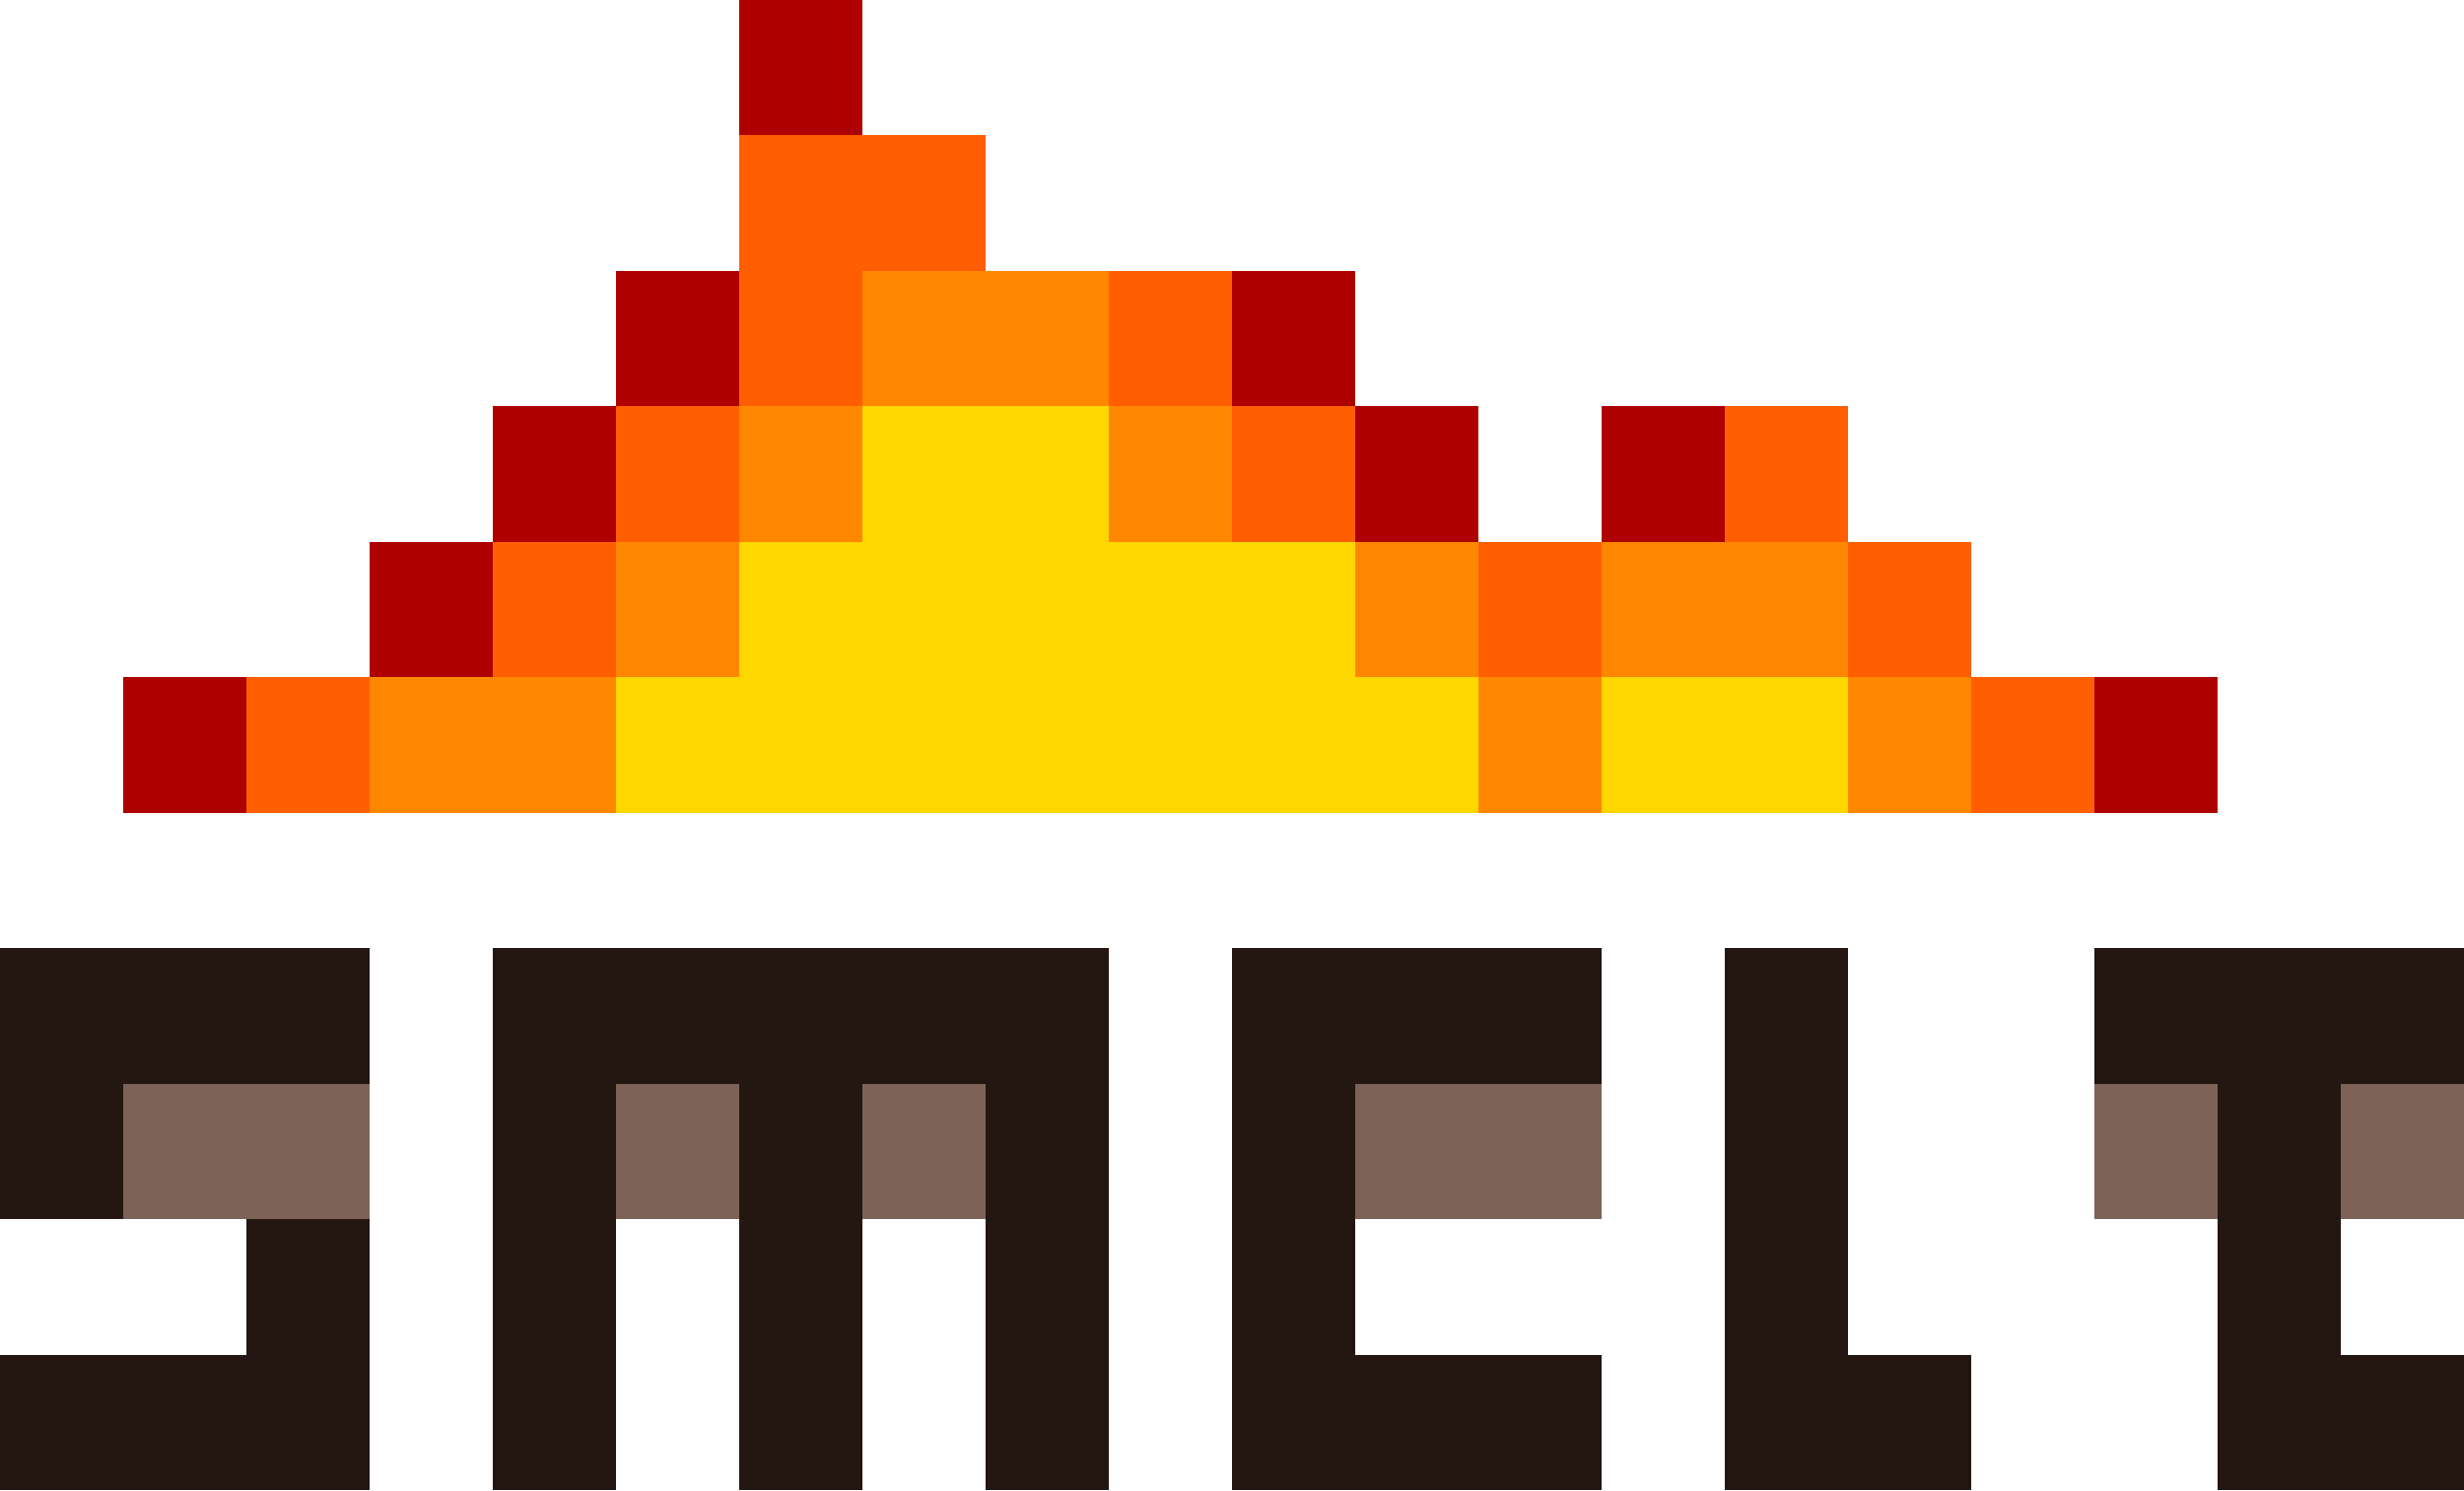
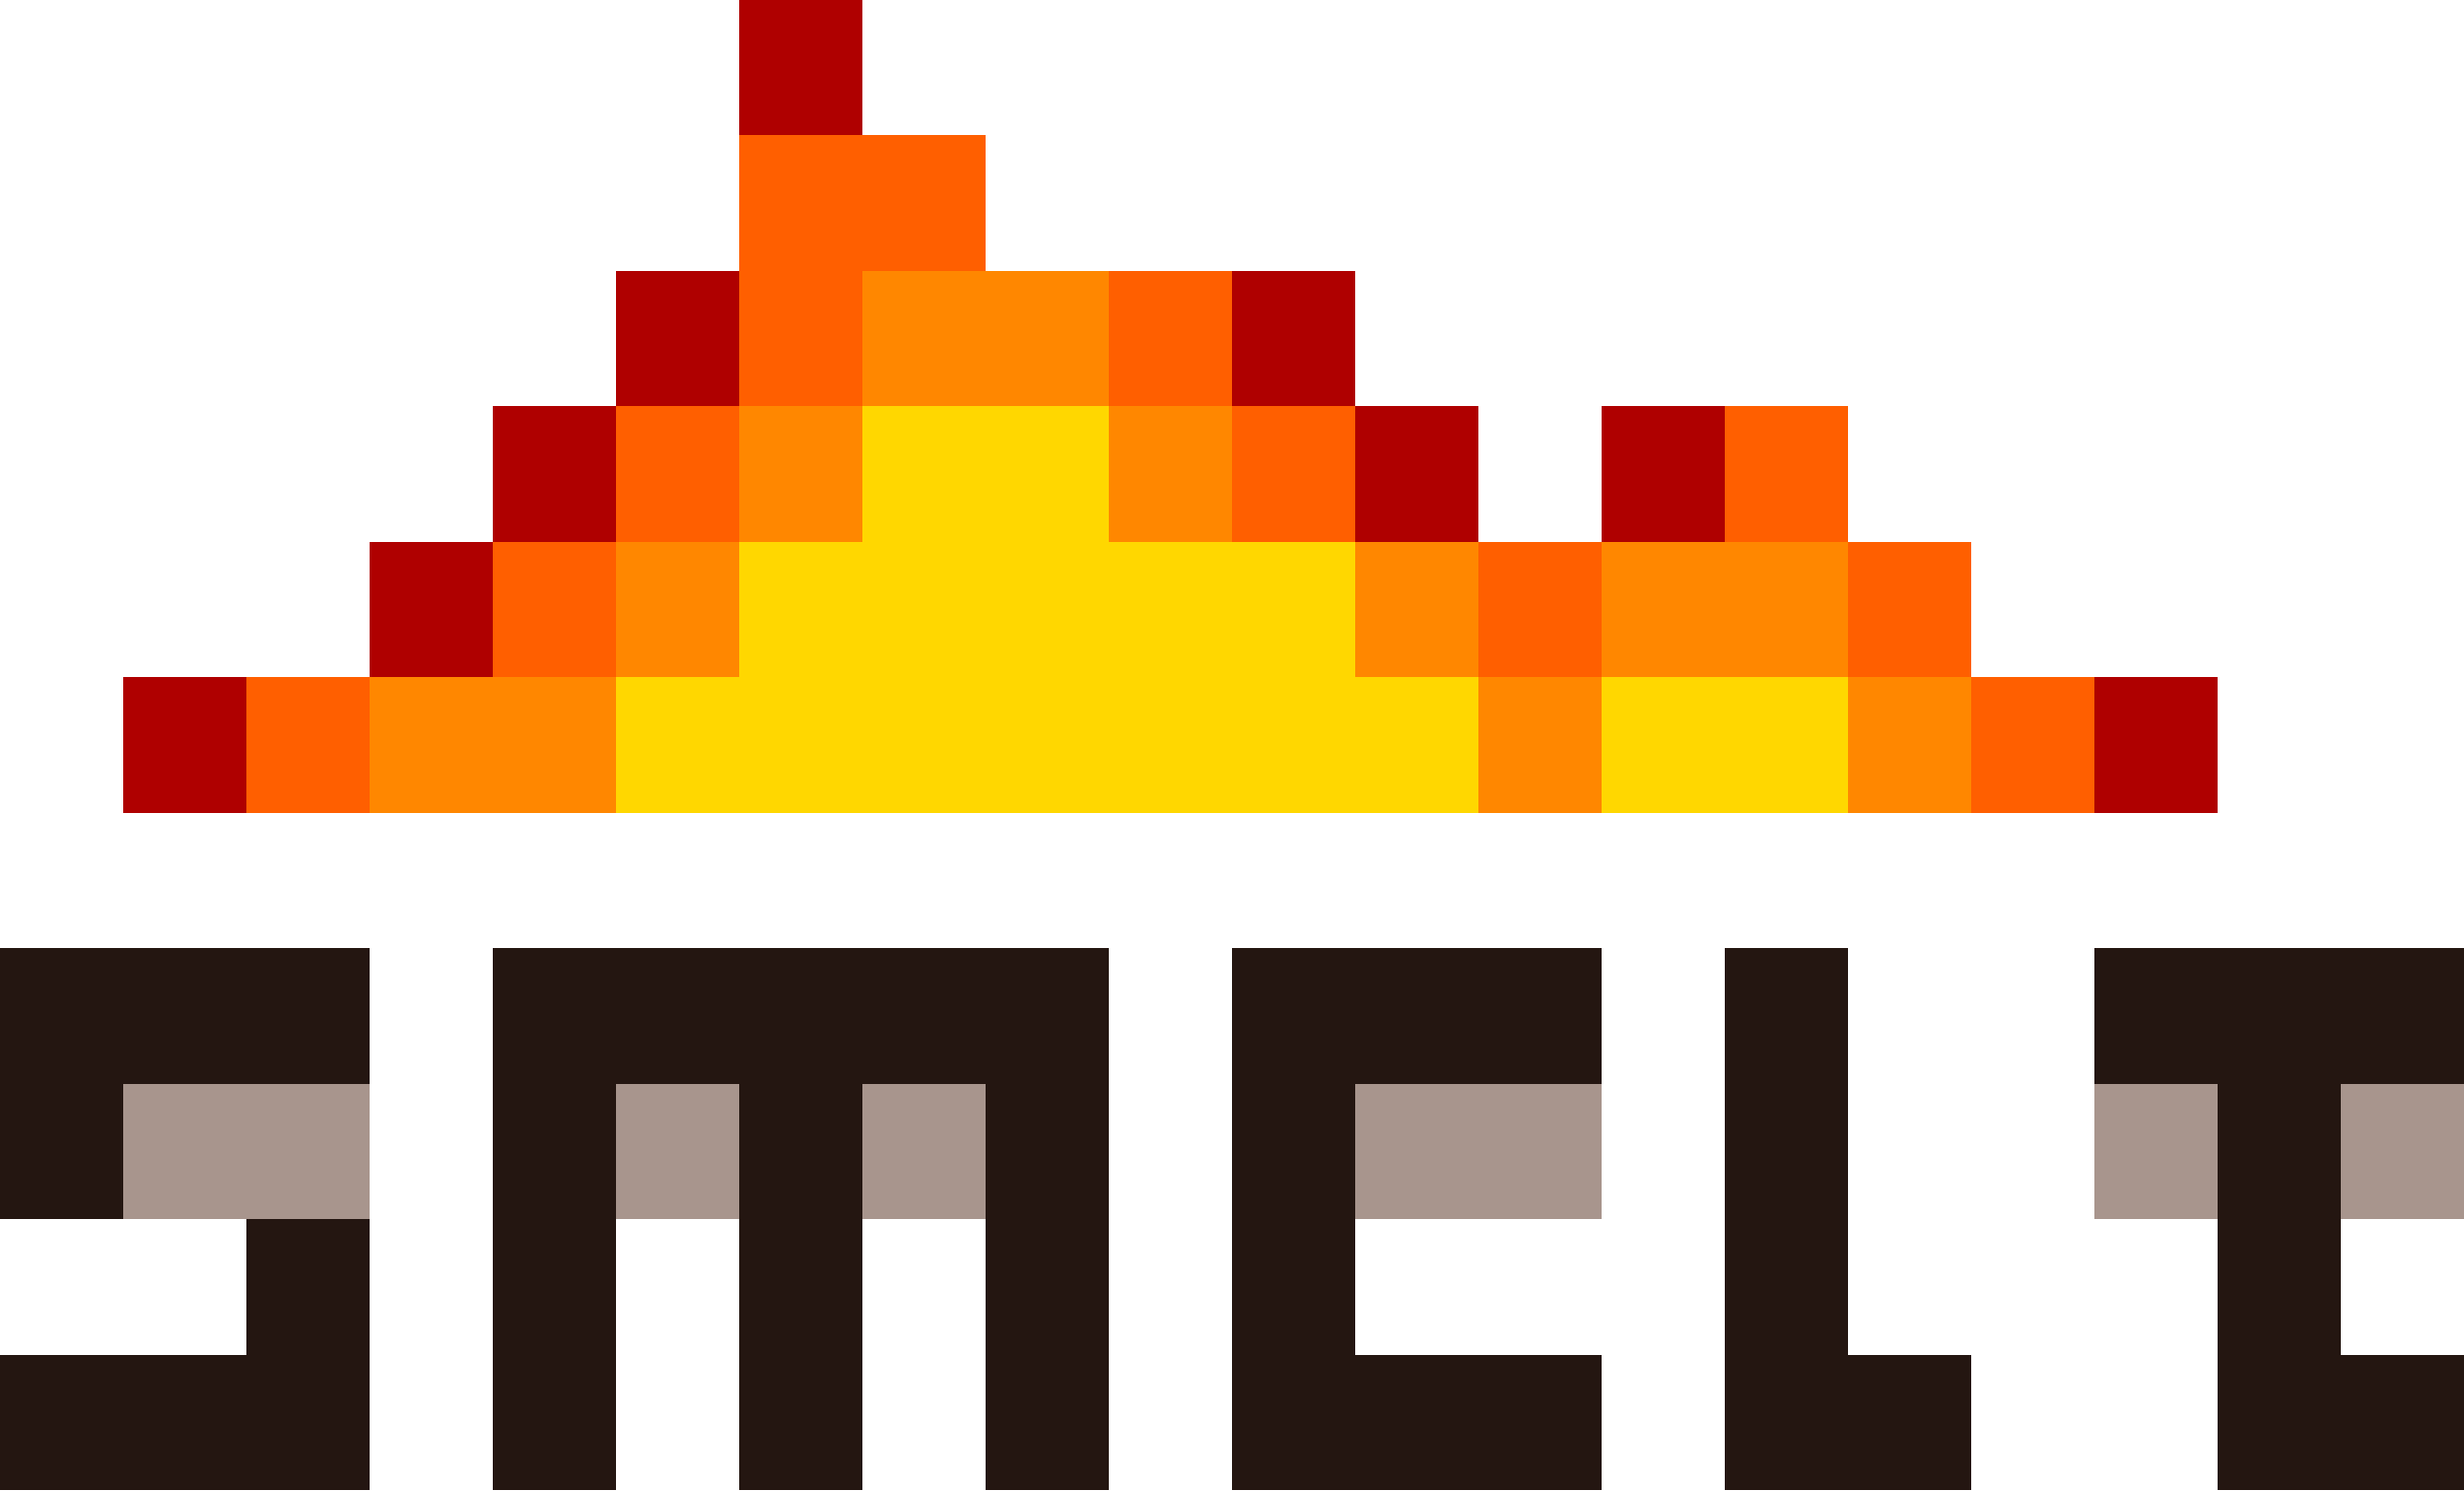
<svg xmlns="http://www.w3.org/2000/svg" viewBox="0 0 20 12.1" shape-rendering="crispEdges" role="img" aria-label="smelt logo">
  <rect x="6" y="0" width="1" height="1.1" fill="#af0000" />
  <rect x="6" y="1.1" width="1" height="1.1" fill="#ff5f00" />
  <rect x="7" y="1.1" width="1" height="1.1" fill="#ff5f00" />
  <rect x="5" y="2.2" width="1" height="1.1" fill="#af0000" />
  <rect x="6" y="2.2" width="1" height="1.1" fill="#ff5f00" />
  <rect x="7" y="2.2" width="1" height="1.1" fill="#ff8700" />
  <rect x="8" y="2.2" width="1" height="1.1" fill="#ff8700" />
  <rect x="9" y="2.2" width="1" height="1.1" fill="#ff5f00" />
  <rect x="10" y="2.2" width="1" height="1.1" fill="#af0000" />
  <rect x="4" y="3.3" width="1" height="1.1" fill="#af0000" />
  <rect x="5" y="3.3" width="1" height="1.1" fill="#ff5f00" />
  <rect x="6" y="3.3" width="1" height="1.1" fill="#ff8700" />
  <rect x="7" y="3.3" width="1" height="1.1" fill="#ffd700" />
  <rect x="8" y="3.3" width="1" height="1.1" fill="#ffd700" />
  <rect x="9" y="3.3" width="1" height="1.1" fill="#ff8700" />
  <rect x="10" y="3.3" width="1" height="1.1" fill="#ff5f00" />
  <rect x="11" y="3.3" width="1" height="1.1" fill="#af0000" />
  <rect x="13" y="3.3" width="1" height="1.1" fill="#af0000" />
  <rect x="14" y="3.3" width="1" height="1.1" fill="#ff5f00" />
  <rect x="3" y="4.4" width="1" height="1.1" fill="#af0000" />
  <rect x="4" y="4.4" width="1" height="1.1" fill="#ff5f00" />
  <rect x="5" y="4.4" width="1" height="1.1" fill="#ff8700" />
  <rect x="6" y="4.4" width="1" height="1.1" fill="#ffd700" />
  <rect x="7" y="4.4" width="1" height="1.1" fill="#ffd700" />
  <rect x="8" y="4.4" width="1" height="1.1" fill="#ffd700" />
  <rect x="9" y="4.4" width="1" height="1.1" fill="#ffd700" />
  <rect x="10" y="4.4" width="1" height="1.1" fill="#ffd700" />
  <rect x="11" y="4.4" width="1" height="1.1" fill="#ff8700" />
  <rect x="12" y="4.4" width="1" height="1.1" fill="#ff5f00" />
  <rect x="13" y="4.4" width="1" height="1.1" fill="#ff8700" />
  <rect x="14" y="4.4" width="1" height="1.1" fill="#ff8700" />
  <rect x="15" y="4.4" width="1" height="1.1" fill="#ff5f00" />
  <rect x="1" y="5.5" width="1" height="1.1" fill="#af0000" />
  <rect x="2" y="5.5" width="1" height="1.1" fill="#ff5f00" />
  <rect x="3" y="5.5" width="1" height="1.1" fill="#ff8700" />
  <rect x="4" y="5.5" width="1" height="1.1" fill="#ff8700" />
  <rect x="5" y="5.5" width="1" height="1.1" fill="#ffd700" />
  <rect x="6" y="5.5" width="1" height="1.1" fill="#ffd700" />
  <rect x="7" y="5.5" width="1" height="1.1" fill="#ffd700" />
  <rect x="8" y="5.5" width="1" height="1.1" fill="#ffd700" />
  <rect x="9" y="5.5" width="1" height="1.1" fill="#ffd700" />
  <rect x="10" y="5.5" width="1" height="1.1" fill="#ffd700" />
  <rect x="11" y="5.5" width="1" height="1.1" fill="#ffd700" />
  <rect x="12" y="5.5" width="1" height="1.1" fill="#ff8700" />
  <rect x="13" y="5.5" width="1" height="1.1" fill="#ffd700" />
  <rect x="14" y="5.5" width="1" height="1.1" fill="#ffd700" />
  <rect x="15" y="5.5" width="1" height="1.1" fill="#ff8700" />
  <rect x="16" y="5.5" width="1" height="1.1" fill="#ff5f00" />
  <rect x="17" y="5.5" width="1" height="1.1" fill="#af0000" />
  <rect x="0" y="7.7" width="1" height="1.1" fill="#241611" />
  <rect x="1" y="7.7" width="1" height="1.1" fill="#241611" />
  <rect x="2" y="7.7" width="1" height="1.1" fill="#241611" />
  <rect x="4" y="7.7" width="1" height="1.1" fill="#241611" />
  <rect x="5" y="7.7" width="1" height="1.1" fill="#241611" />
  <rect x="6" y="7.7" width="1" height="1.1" fill="#241611" />
  <rect x="7" y="7.7" width="1" height="1.1" fill="#241611" />
  <rect x="8" y="7.7" width="1" height="1.1" fill="#241611" />
  <rect x="10" y="7.7" width="1" height="1.1" fill="#241611" />
  <rect x="11" y="7.7" width="1" height="1.1" fill="#241611" />
  <rect x="12" y="7.7" width="1" height="1.1" fill="#241611" />
  <rect x="14" y="7.7" width="1" height="1.1" fill="#241611" />
  <rect x="17" y="7.7" width="1" height="1.1" fill="#241611" />
  <rect x="18" y="7.7" width="1" height="1.1" fill="#241611" />
  <rect x="19" y="7.7" width="1" height="1.1" fill="#241611" />
  <rect x="0" y="8.8" width="1" height="1.1" fill="#241611" />
-   <rect x="1" y="8.8" width="1" height="1.1" fill="#7c6257" />
-   <rect x="2" y="8.8" width="1" height="1.1" fill="#7c6257" />
+   <rect x="1" y="8.8" width="1" height="1.1" fill="#a8958d" />
+   <rect x="2" y="8.8" width="1" height="1.1" fill="#a8958d" />
  <rect x="4" y="8.8" width="1" height="1.1" fill="#241611" />
-   <rect x="5" y="8.8" width="1" height="1.1" fill="#7c6257" />
+   <rect x="5" y="8.8" width="1" height="1.1" fill="#a8958d" />
  <rect x="6" y="8.8" width="1" height="1.1" fill="#241611" />
-   <rect x="7" y="8.8" width="1" height="1.1" fill="#7c6257" />
+   <rect x="7" y="8.8" width="1" height="1.1" fill="#a8958d" />
  <rect x="8" y="8.8" width="1" height="1.1" fill="#241611" />
  <rect x="10" y="8.8" width="1" height="1.1" fill="#241611" />
-   <rect x="11" y="8.8" width="1" height="1.1" fill="#7c6257" />
-   <rect x="12" y="8.8" width="1" height="1.1" fill="#7c6257" />
+   <rect x="11" y="8.8" width="1" height="1.1" fill="#a8958d" />
+   <rect x="12" y="8.8" width="1" height="1.1" fill="#a8958d" />
  <rect x="14" y="8.8" width="1" height="1.1" fill="#241611" />
-   <rect x="17" y="8.8" width="1" height="1.1" fill="#7c6257" />
+   <rect x="17" y="8.8" width="1" height="1.1" fill="#a8958d" />
  <rect x="18" y="8.8" width="1" height="1.1" fill="#241611" />
-   <rect x="19" y="8.8" width="1" height="1.1" fill="#7c6257" />
+   <rect x="19" y="8.8" width="1" height="1.1" fill="#a8958d" />
  <rect x="2" y="9.9" width="1" height="1.1" fill="#241611" />
  <rect x="4" y="9.9" width="1" height="1.1" fill="#241611" />
  <rect x="6" y="9.9" width="1" height="1.1" fill="#241611" />
  <rect x="8" y="9.9" width="1" height="1.1" fill="#241611" />
  <rect x="10" y="9.9" width="1" height="1.1" fill="#241611" />
  <rect x="14" y="9.9" width="1" height="1.1" fill="#241611" />
  <rect x="18" y="9.9" width="1" height="1.1" fill="#241611" />
  <rect x="0" y="11" width="1" height="1.1" fill="#241611" />
  <rect x="1" y="11" width="1" height="1.1" fill="#241611" />
  <rect x="2" y="11" width="1" height="1.1" fill="#241611" />
  <rect x="4" y="11" width="1" height="1.1" fill="#241611" />
  <rect x="6" y="11" width="1" height="1.1" fill="#241611" />
  <rect x="8" y="11" width="1" height="1.1" fill="#241611" />
  <rect x="10" y="11" width="1" height="1.1" fill="#241611" />
  <rect x="11" y="11" width="1" height="1.1" fill="#241611" />
  <rect x="12" y="11" width="1" height="1.1" fill="#241611" />
  <rect x="14" y="11" width="1" height="1.1" fill="#241611" />
  <rect x="15" y="11" width="1" height="1.1" fill="#241611" />
  <rect x="18" y="11" width="1" height="1.1" fill="#241611" />
  <rect x="19" y="11" width="1" height="1.1" fill="#241611" />
</svg>
